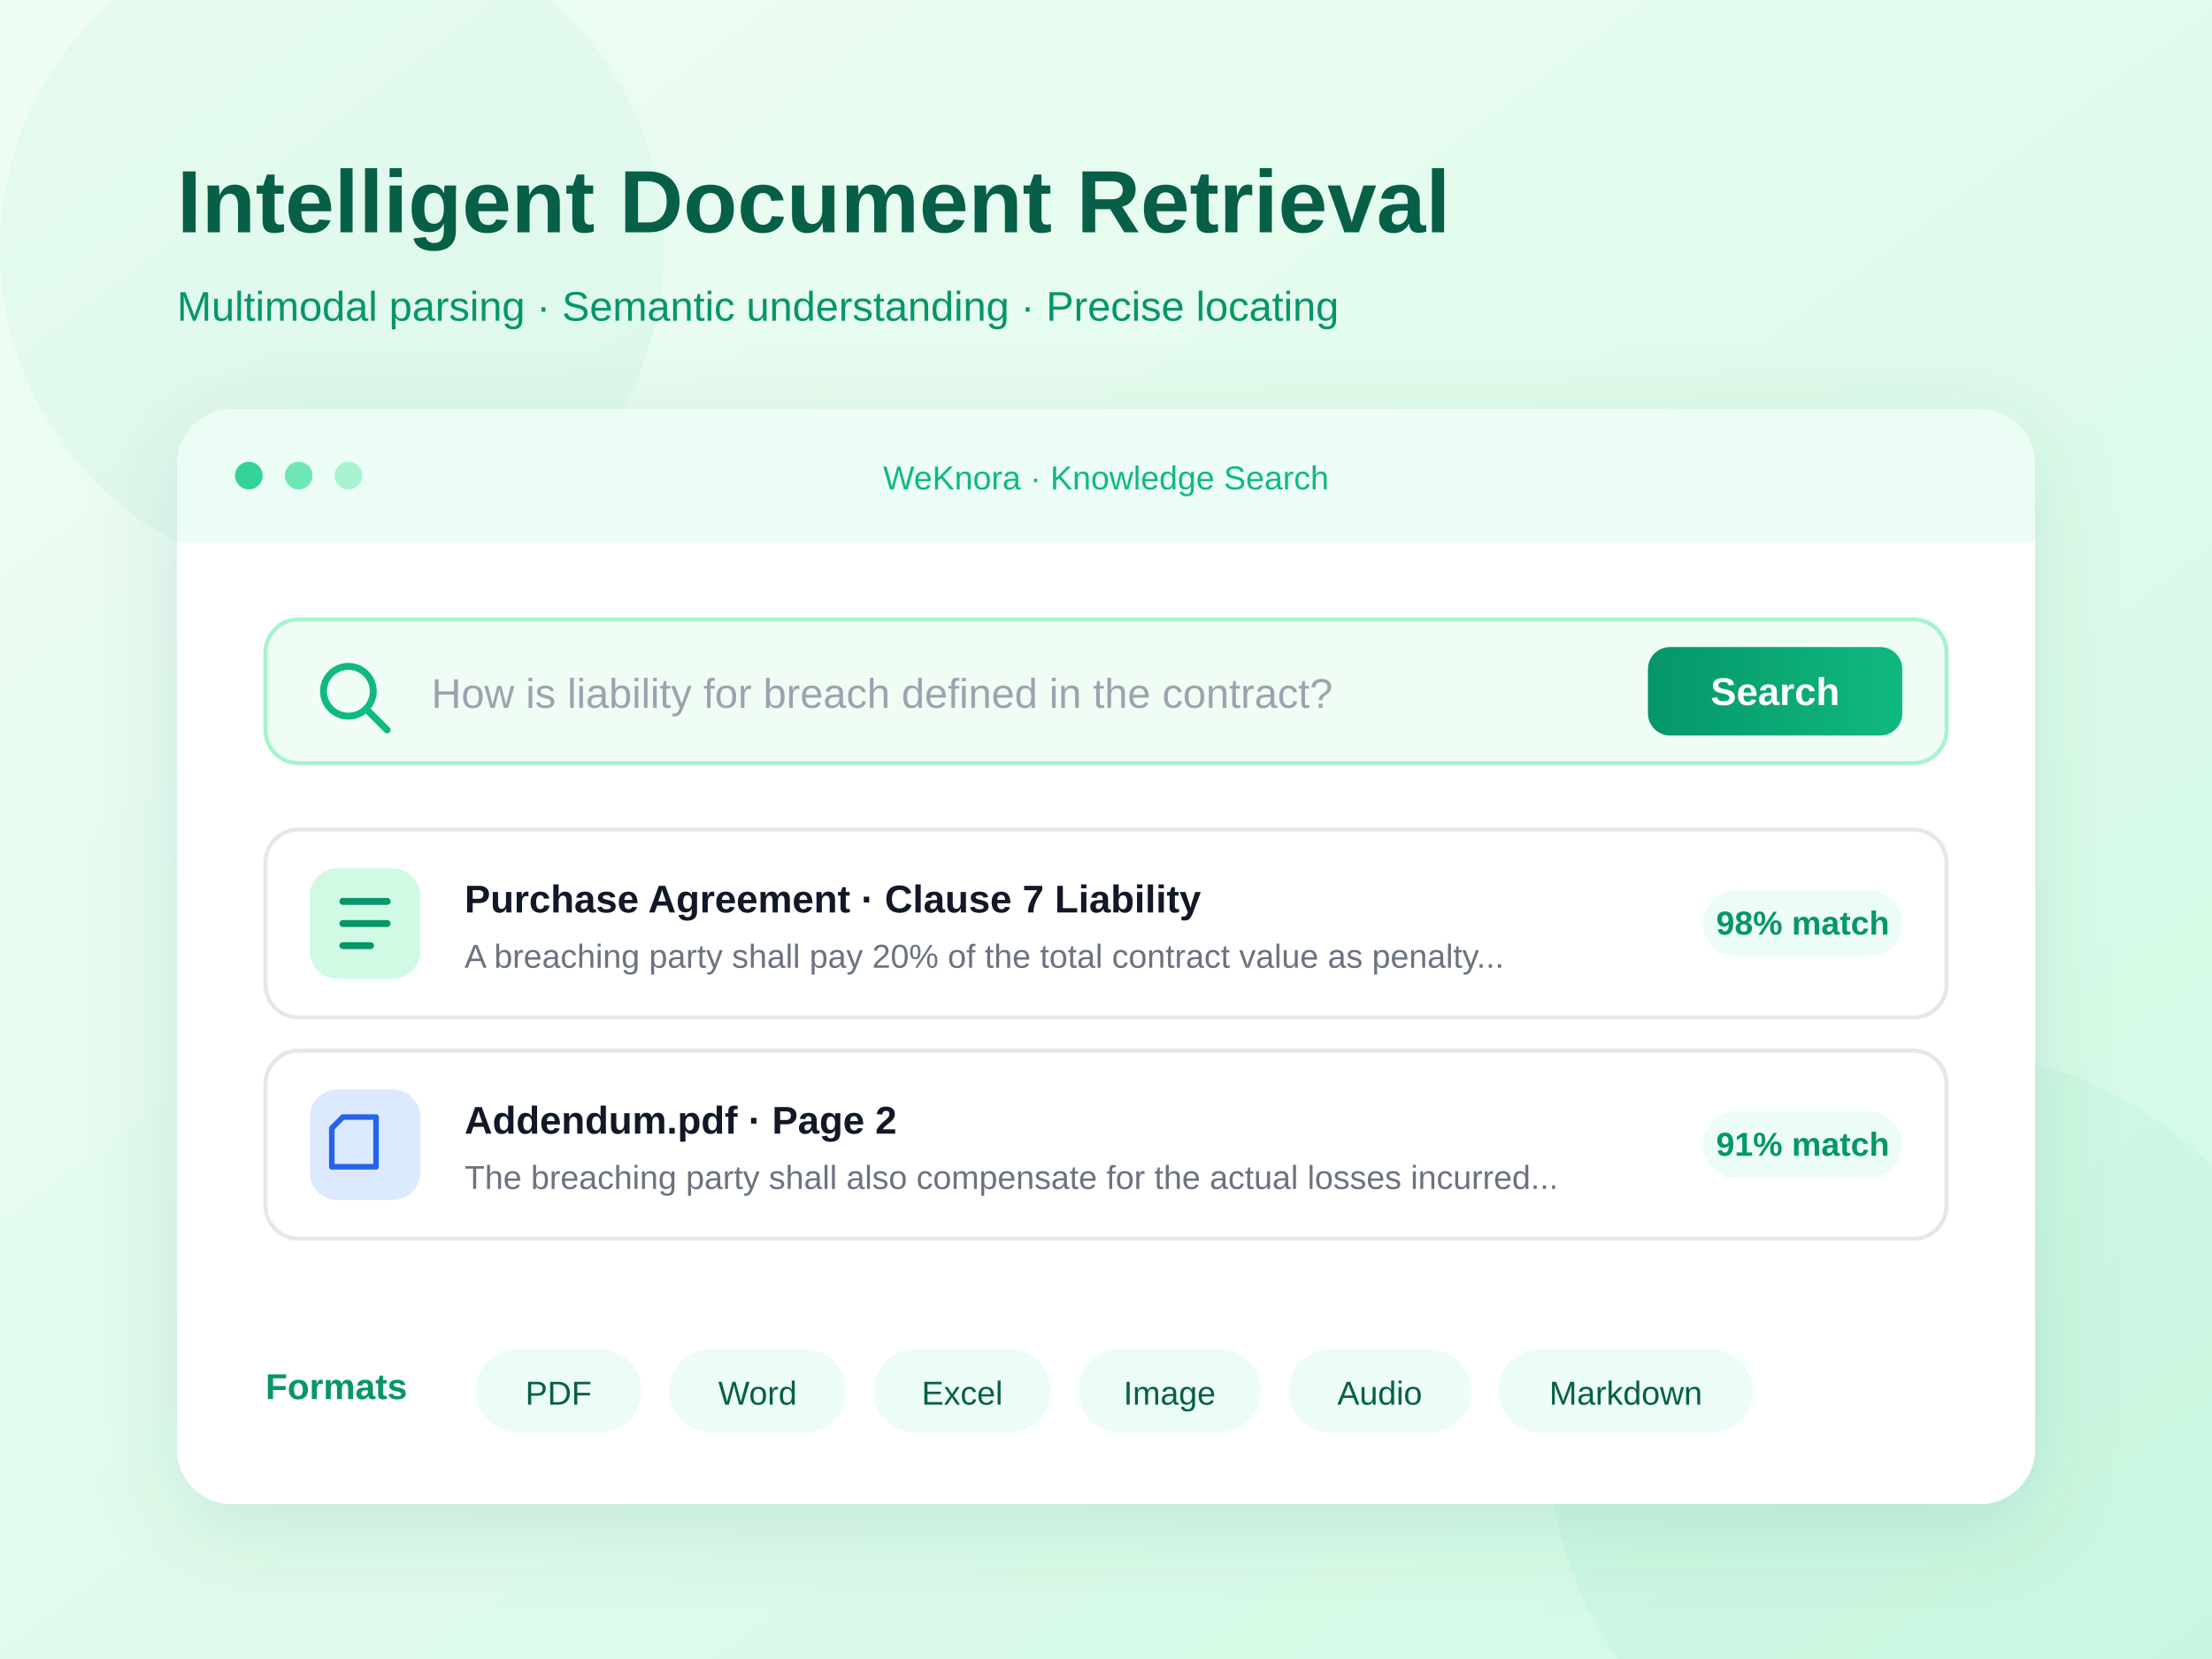
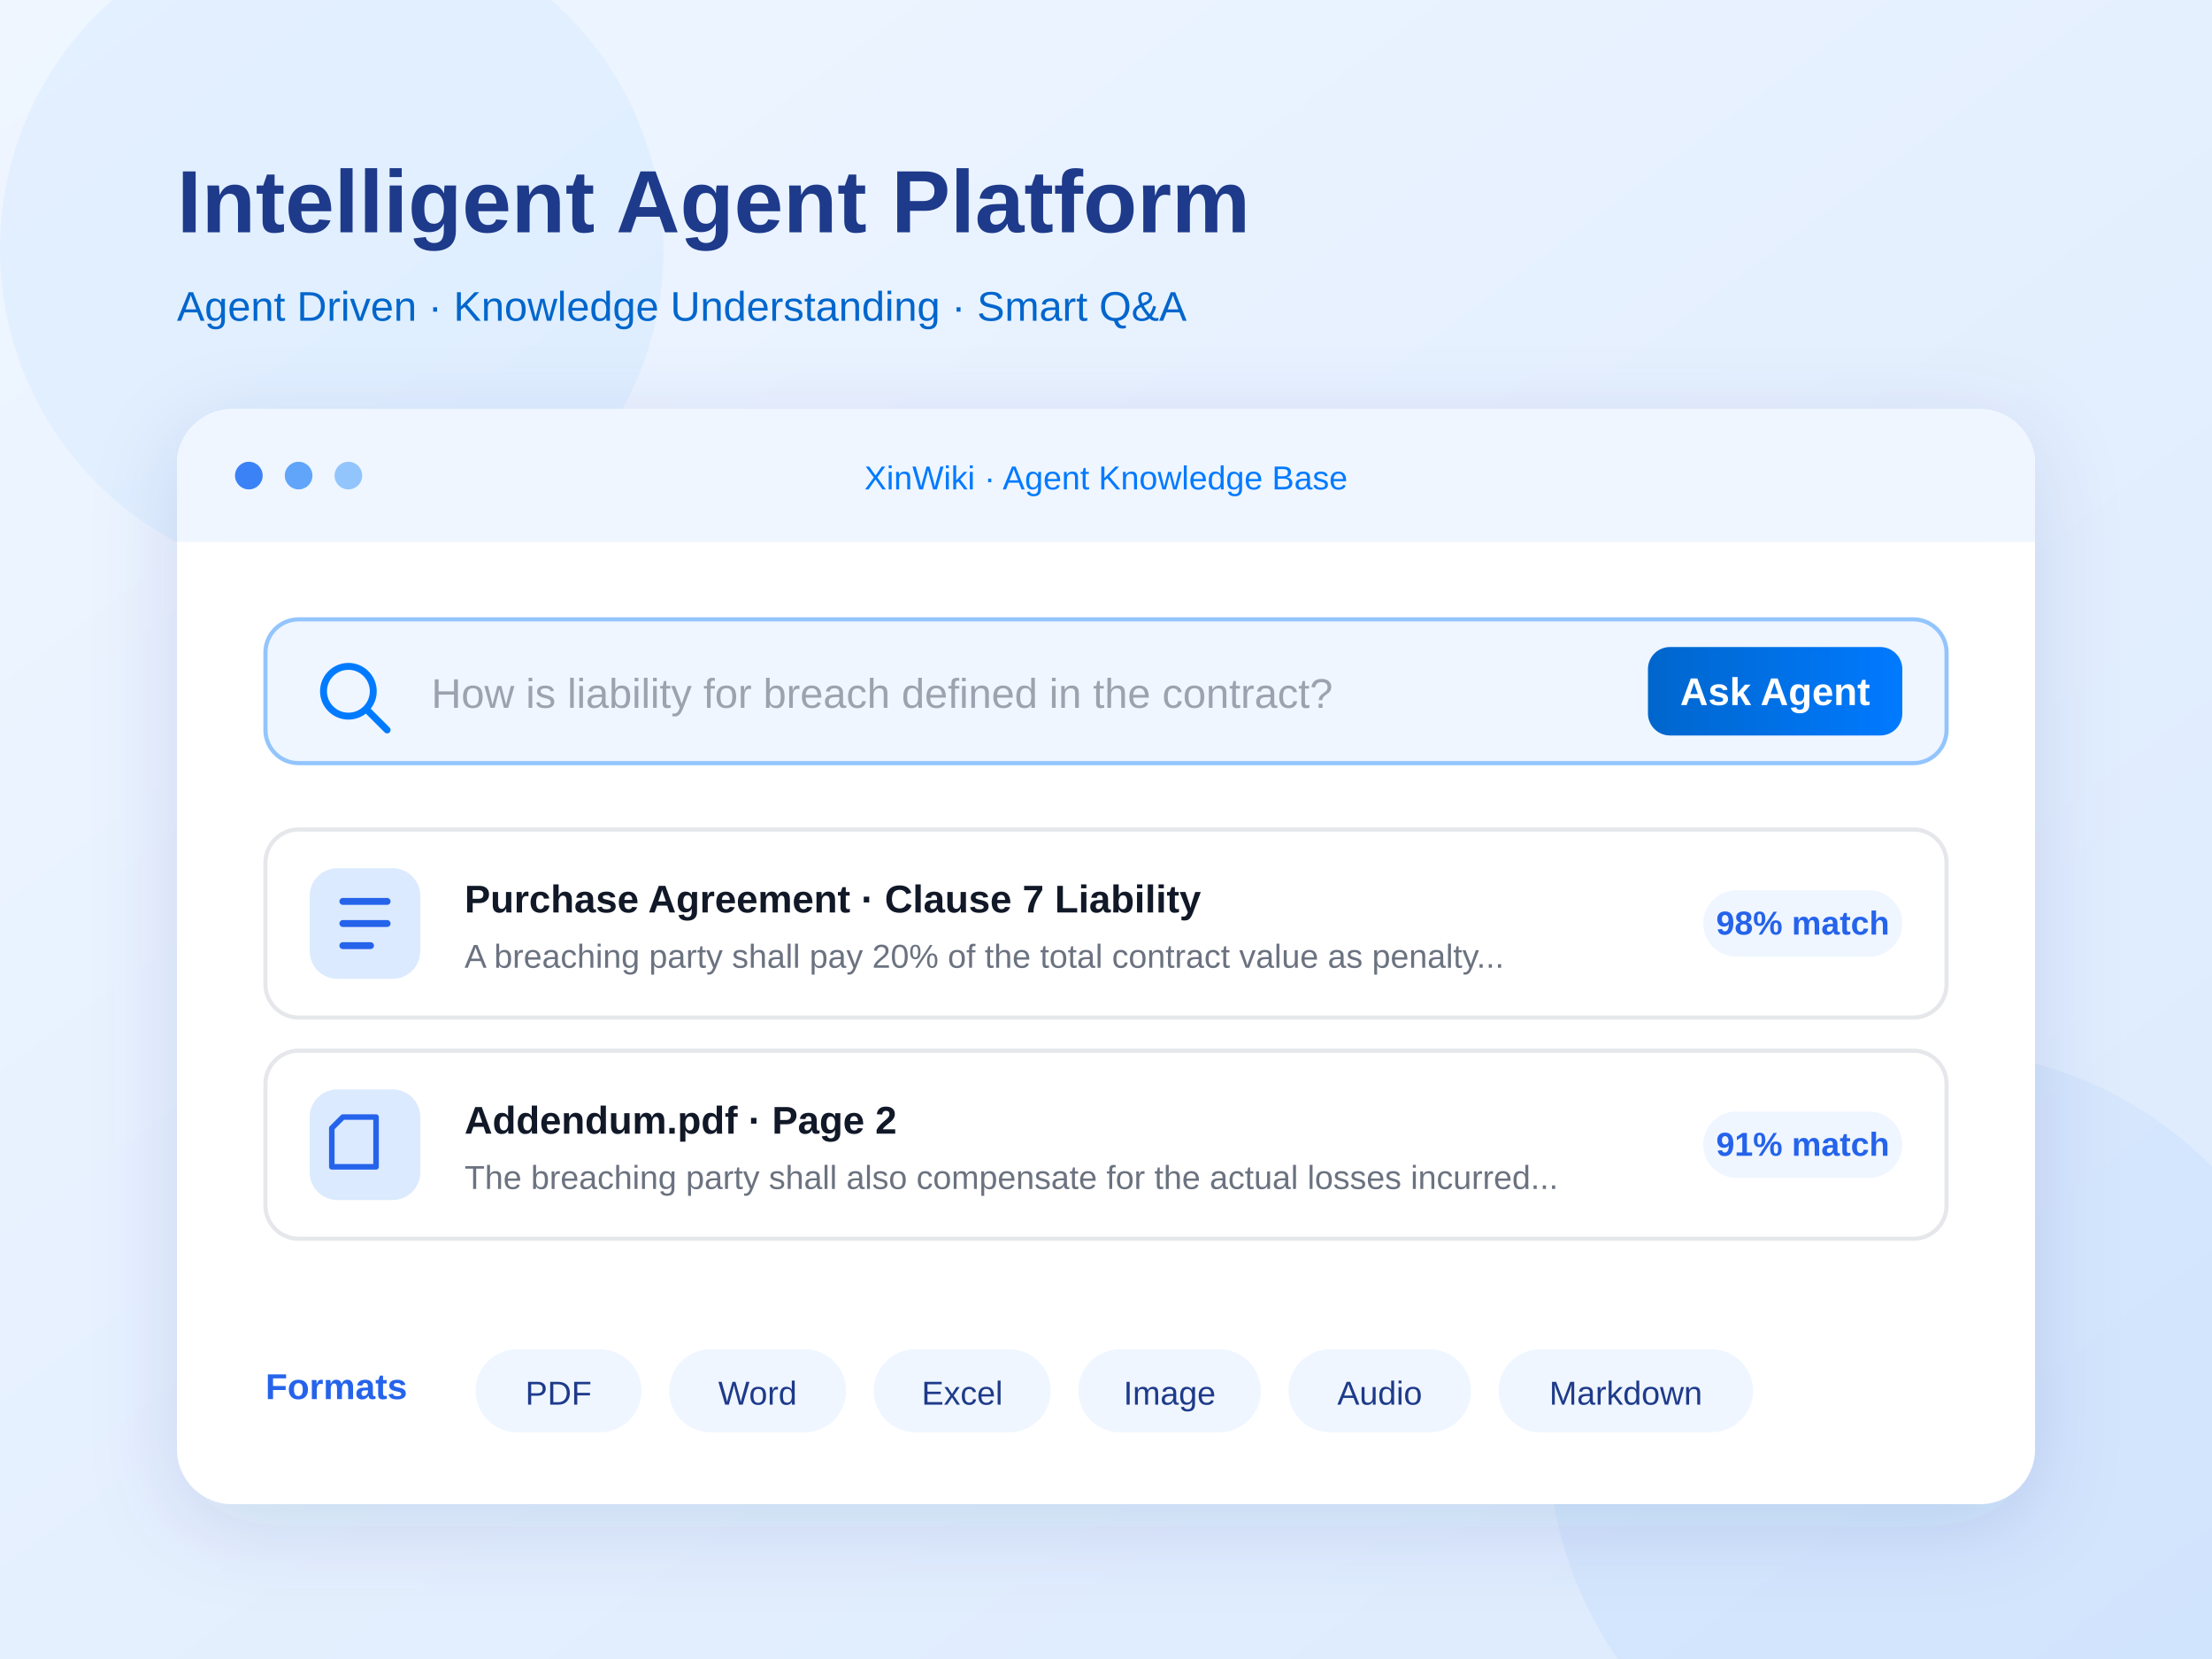
<svg xmlns="http://www.w3.org/2000/svg" viewBox="0 0 800 600">
  <defs>
    <linearGradient id="bg1" x1="0%" y1="0%" x2="100%" y2="100%">
-       <stop offset="0%" stop-color="#F0FDF4" />
-       <stop offset="100%" stop-color="#D1FAE5" />
+       <stop offset="0%" stop-color="#EFF6FF" />
+       <stop offset="100%" stop-color="#DBEAFE" />
    </linearGradient>
    <linearGradient id="brand1" x1="0%" y1="0%" x2="100%" y2="0%">
-       <stop offset="0%" stop-color="#059669" />
-       <stop offset="100%" stop-color="#10B981" />
+       <stop offset="0%" stop-color="#0066CC" />
+       <stop offset="100%" stop-color="#007AFF" />
    </linearGradient>
    <filter id="soft1" x="-20%" y="-20%" width="140%" height="140%">
-       <feDropShadow dx="0" dy="8" stdDeviation="16" flood-color="#065F46" flood-opacity="0.12" />
+       <feDropShadow dx="0" dy="8" stdDeviation="16" flood-color="#1E3A8A" flood-opacity="0.12" />
    </filter>
  </defs>
  <rect width="800" height="600" fill="url(#bg1)" />
-   <circle cx="120" cy="90" r="120" fill="#10B981" opacity="0.05" />
-   <circle cx="700" cy="520" r="140" fill="#34D399" opacity="0.06" />
-   <text x="64" y="84" font-family="Arial, sans-serif" font-size="32" font-weight="700" fill="#065F46">Intelligent Document Retrieval</text>
-   <text x="64" y="116" font-family="Arial, sans-serif" font-size="15" fill="#059669">Multimodal parsing · Semantic understanding · Precise locating</text>
+   <circle cx="120" cy="90" r="120" fill="#007AFF" opacity="0.05" />
+   <circle cx="700" cy="520" r="140" fill="#3B82F6" opacity="0.06" />
+   <text x="64" y="84" font-family="Arial, sans-serif" font-size="32" font-weight="700" fill="#1E3A8A">Intelligent Agent Platform</text>
+   <text x="64" y="116" font-family="Arial, sans-serif" font-size="15" fill="#0066CC">Agent Driven · Knowledge Understanding · Smart Q&amp;A</text>
  <g filter="url(#soft1)">
    <rect x="64" y="148" width="672" height="396" rx="20" fill="#FFFFFF" />
  </g>
-   <rect x="64" y="148" width="672" height="48" rx="20" fill="#ECFDF5" />
-   <rect x="64" y="176" width="672" height="20" fill="#ECFDF5" />
-   <circle cx="90" cy="172" r="5" fill="#34D399" />
-   <circle cx="108" cy="172" r="5" fill="#6EE7B7" />
-   <circle cx="126" cy="172" r="5" fill="#A7F3D0" />
-   <text x="400" y="177" font-family="Arial, sans-serif" font-size="12" fill="#10B981" text-anchor="middle">WeKnora · Knowledge Search</text>
+   <rect x="64" y="148" width="672" height="48" rx="20" fill="#EFF6FF" />
+   <rect x="64" y="176" width="672" height="20" fill="#EFF6FF" />
+   <circle cx="90" cy="172" r="5" fill="#3B82F6" />
+   <circle cx="108" cy="172" r="5" fill="#60A5FA" />
+   <circle cx="126" cy="172" r="5" fill="#93C5FD" />
+   <text x="400" y="177" font-family="Arial, sans-serif" font-size="12" fill="#007AFF" text-anchor="middle">XinWiki · Agent Knowledge Base</text>
  <g transform="translate(96, 224)">
-     <rect width="608" height="52" rx="12" fill="#F0FDF4" stroke="#A7F3D0" stroke-width="1.5" />
-     <circle cx="30" cy="26" r="9" fill="none" stroke="#10B981" stroke-width="2.5" />
-     <line x1="37" y1="33" x2="44" y2="40" stroke="#10B981" stroke-width="2.5" stroke-linecap="round" />
+     <rect width="608" height="52" rx="12" fill="#EFF6FF" stroke="#93C5FD" stroke-width="1.5" />
+     <circle cx="30" cy="26" r="9" fill="none" stroke="#007AFF" stroke-width="2.5" />
+     <line x1="37" y1="33" x2="44" y2="40" stroke="#007AFF" stroke-width="2.5" stroke-linecap="round" />
    <text x="60" y="32" font-family="Arial, sans-serif" font-size="15" fill="#9CA3AF">How is liability for breach defined in the contract?</text>
    <rect x="500" y="10" width="92" height="32" rx="8" fill="url(#brand1)" />
-     <text x="546" y="31" font-family="Arial, sans-serif" font-size="14" font-weight="600" fill="#FFFFFF" text-anchor="middle">Search</text>
+     <text x="546" y="31" font-family="Arial, sans-serif" font-size="14" font-weight="600" fill="#FFFFFF" text-anchor="middle">Ask Agent</text>
  </g>
  <g transform="translate(96, 300)">
    <rect width="608" height="68" rx="12" fill="#FFFFFF" stroke="#E5E7EB" stroke-width="1.5" />
-     <rect x="16" y="14" width="40" height="40" rx="10" fill="#D1FAE5" />
-     <path d="M28 26 H44 M28 34 H44 M28 42 H38" stroke="#059669" stroke-width="2.5" stroke-linecap="round" />
+     <rect x="16" y="14" width="40" height="40" rx="10" fill="#DBEAFE" />
+     <path d="M28 26 H44 M28 34 H44 M28 42 H38" stroke="#2563EB" stroke-width="2.5" stroke-linecap="round" />
    <text x="72" y="30" font-family="Arial, sans-serif" font-size="14" font-weight="600" fill="#111827">Purchase Agreement · Clause 7 Liability</text>
    <text x="72" y="50" font-family="Arial, sans-serif" font-size="12" fill="#6B7280">A breaching party shall pay 20% of the total contract value as penalty...</text>
-     <rect x="520" y="22" width="72" height="24" rx="12" fill="#ECFDF5" />
-     <text x="556" y="38" font-family="Arial, sans-serif" font-size="12" font-weight="600" fill="#059669" text-anchor="middle">98% match</text>
+     <rect x="520" y="22" width="72" height="24" rx="12" fill="#EFF6FF" />
+     <text x="556" y="38" font-family="Arial, sans-serif" font-size="12" font-weight="600" fill="#2563EB" text-anchor="middle">98% match</text>
  </g>
  <g transform="translate(96, 380)">
    <rect width="608" height="68" rx="12" fill="#FFFFFF" stroke="#E5E7EB" stroke-width="1.5" />
    <rect x="16" y="14" width="40" height="40" rx="10" fill="#DBEAFE" />
    <path d="M28 24 h12 v18 h-16 v-14 z" fill="none" stroke="#2563EB" stroke-width="2" stroke-linejoin="round" />
    <text x="72" y="30" font-family="Arial, sans-serif" font-size="14" font-weight="600" fill="#111827">Addendum.pdf · Page 2</text>
    <text x="72" y="50" font-family="Arial, sans-serif" font-size="12" fill="#6B7280">The breaching party shall also compensate for the actual losses incurred...</text>
-     <rect x="520" y="22" width="72" height="24" rx="12" fill="#ECFDF5" />
-     <text x="556" y="38" font-family="Arial, sans-serif" font-size="12" font-weight="600" fill="#059669" text-anchor="middle">91% match</text>
+     <rect x="520" y="22" width="72" height="24" rx="12" fill="#EFF6FF" />
+     <text x="556" y="38" font-family="Arial, sans-serif" font-size="12" font-weight="600" fill="#2563EB" text-anchor="middle">91% match</text>
  </g>
  <g transform="translate(96, 472)">
-     <text x="0" y="34" font-family="Arial, sans-serif" font-size="13" font-weight="600" fill="#059669">Formats</text>
-     <g font-family="Arial, sans-serif" font-size="12" fill="#065F46" text-anchor="middle">
-       <rect x="76" y="16" width="60" height="30" rx="15" fill="#ECFDF5" />
+     <text x="0" y="34" font-family="Arial, sans-serif" font-size="13" font-weight="600" fill="#2563EB">Formats</text>
+     <g font-family="Arial, sans-serif" font-size="12" fill="#1E3A8A" text-anchor="middle">
+       <rect x="76" y="16" width="60" height="30" rx="15" fill="#EFF6FF" />
      <text x="106" y="36">PDF</text>
-       <rect x="146" y="16" width="64" height="30" rx="15" fill="#ECFDF5" />
+       <rect x="146" y="16" width="64" height="30" rx="15" fill="#EFF6FF" />
      <text x="178" y="36">Word</text>
-       <rect x="220" y="16" width="64" height="30" rx="15" fill="#ECFDF5" />
+       <rect x="220" y="16" width="64" height="30" rx="15" fill="#EFF6FF" />
      <text x="252" y="36">Excel</text>
-       <rect x="294" y="16" width="66" height="30" rx="15" fill="#ECFDF5" />
+       <rect x="294" y="16" width="66" height="30" rx="15" fill="#EFF6FF" />
      <text x="327" y="36">Image</text>
-       <rect x="370" y="16" width="66" height="30" rx="15" fill="#ECFDF5" />
+       <rect x="370" y="16" width="66" height="30" rx="15" fill="#EFF6FF" />
      <text x="403" y="36">Audio</text>
-       <rect x="446" y="16" width="92" height="30" rx="15" fill="#ECFDF5" />
+       <rect x="446" y="16" width="92" height="30" rx="15" fill="#EFF6FF" />
      <text x="492" y="36">Markdown</text>
    </g>
  </g>
</svg>
